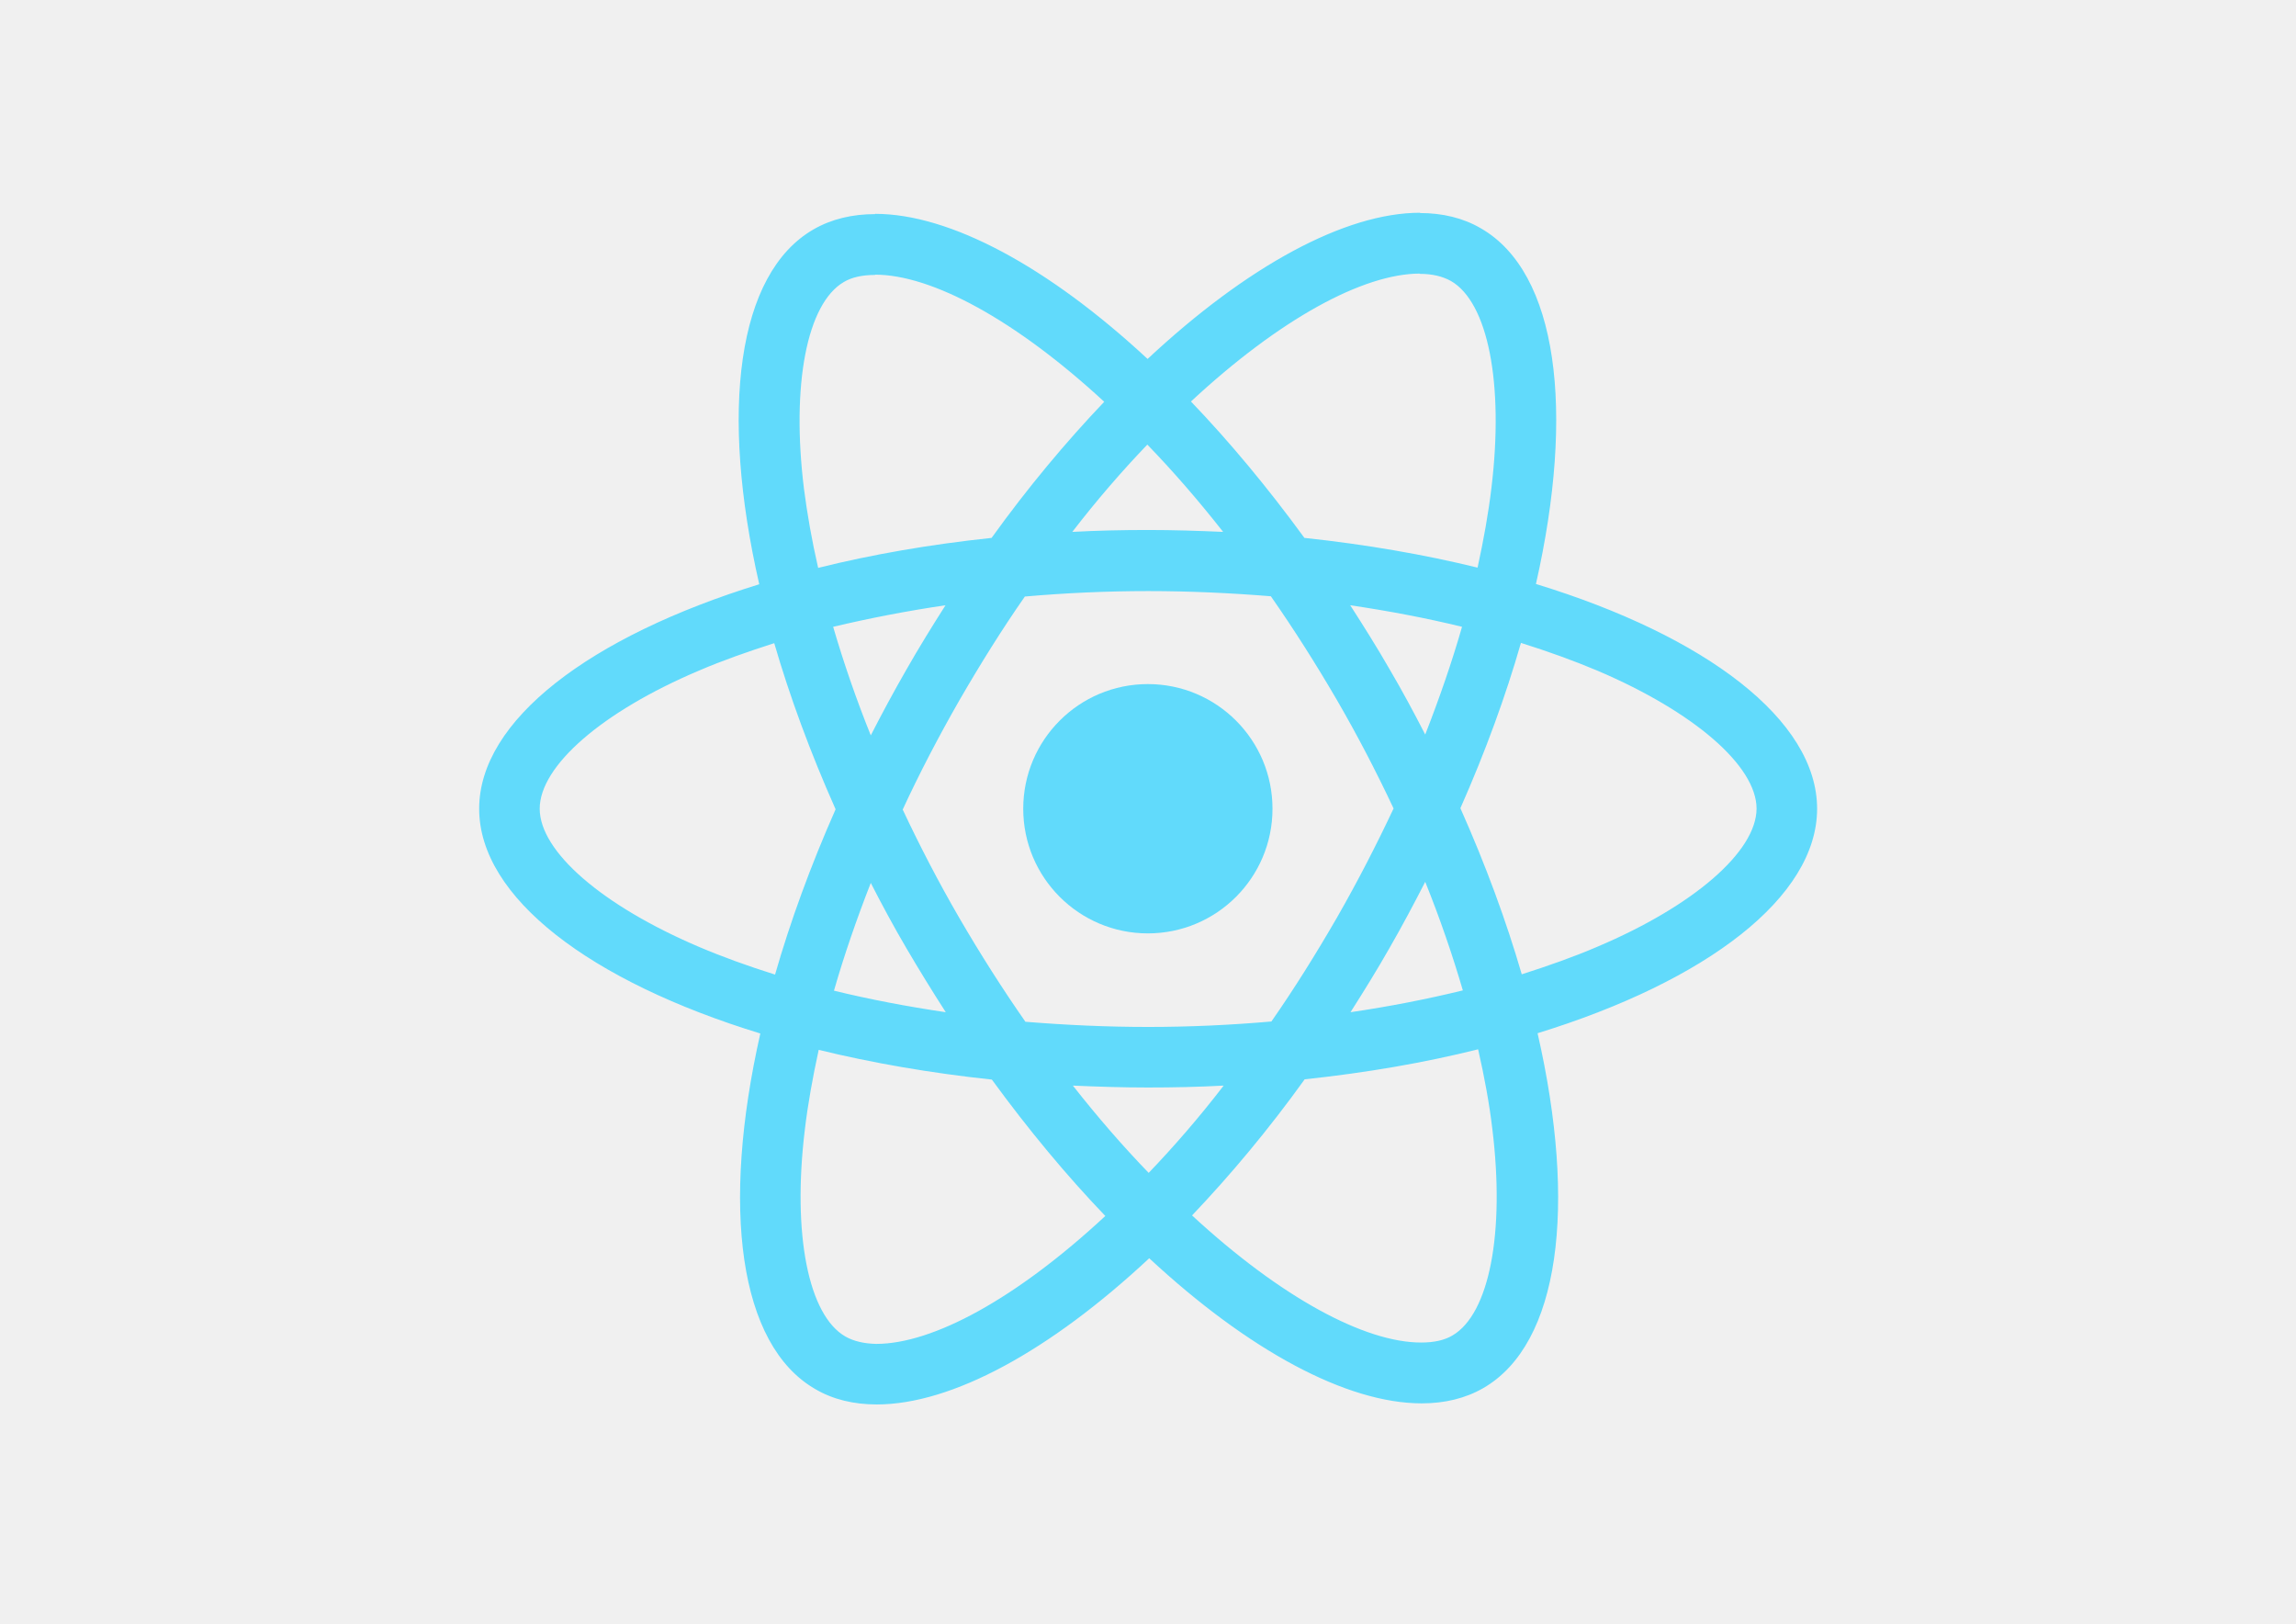
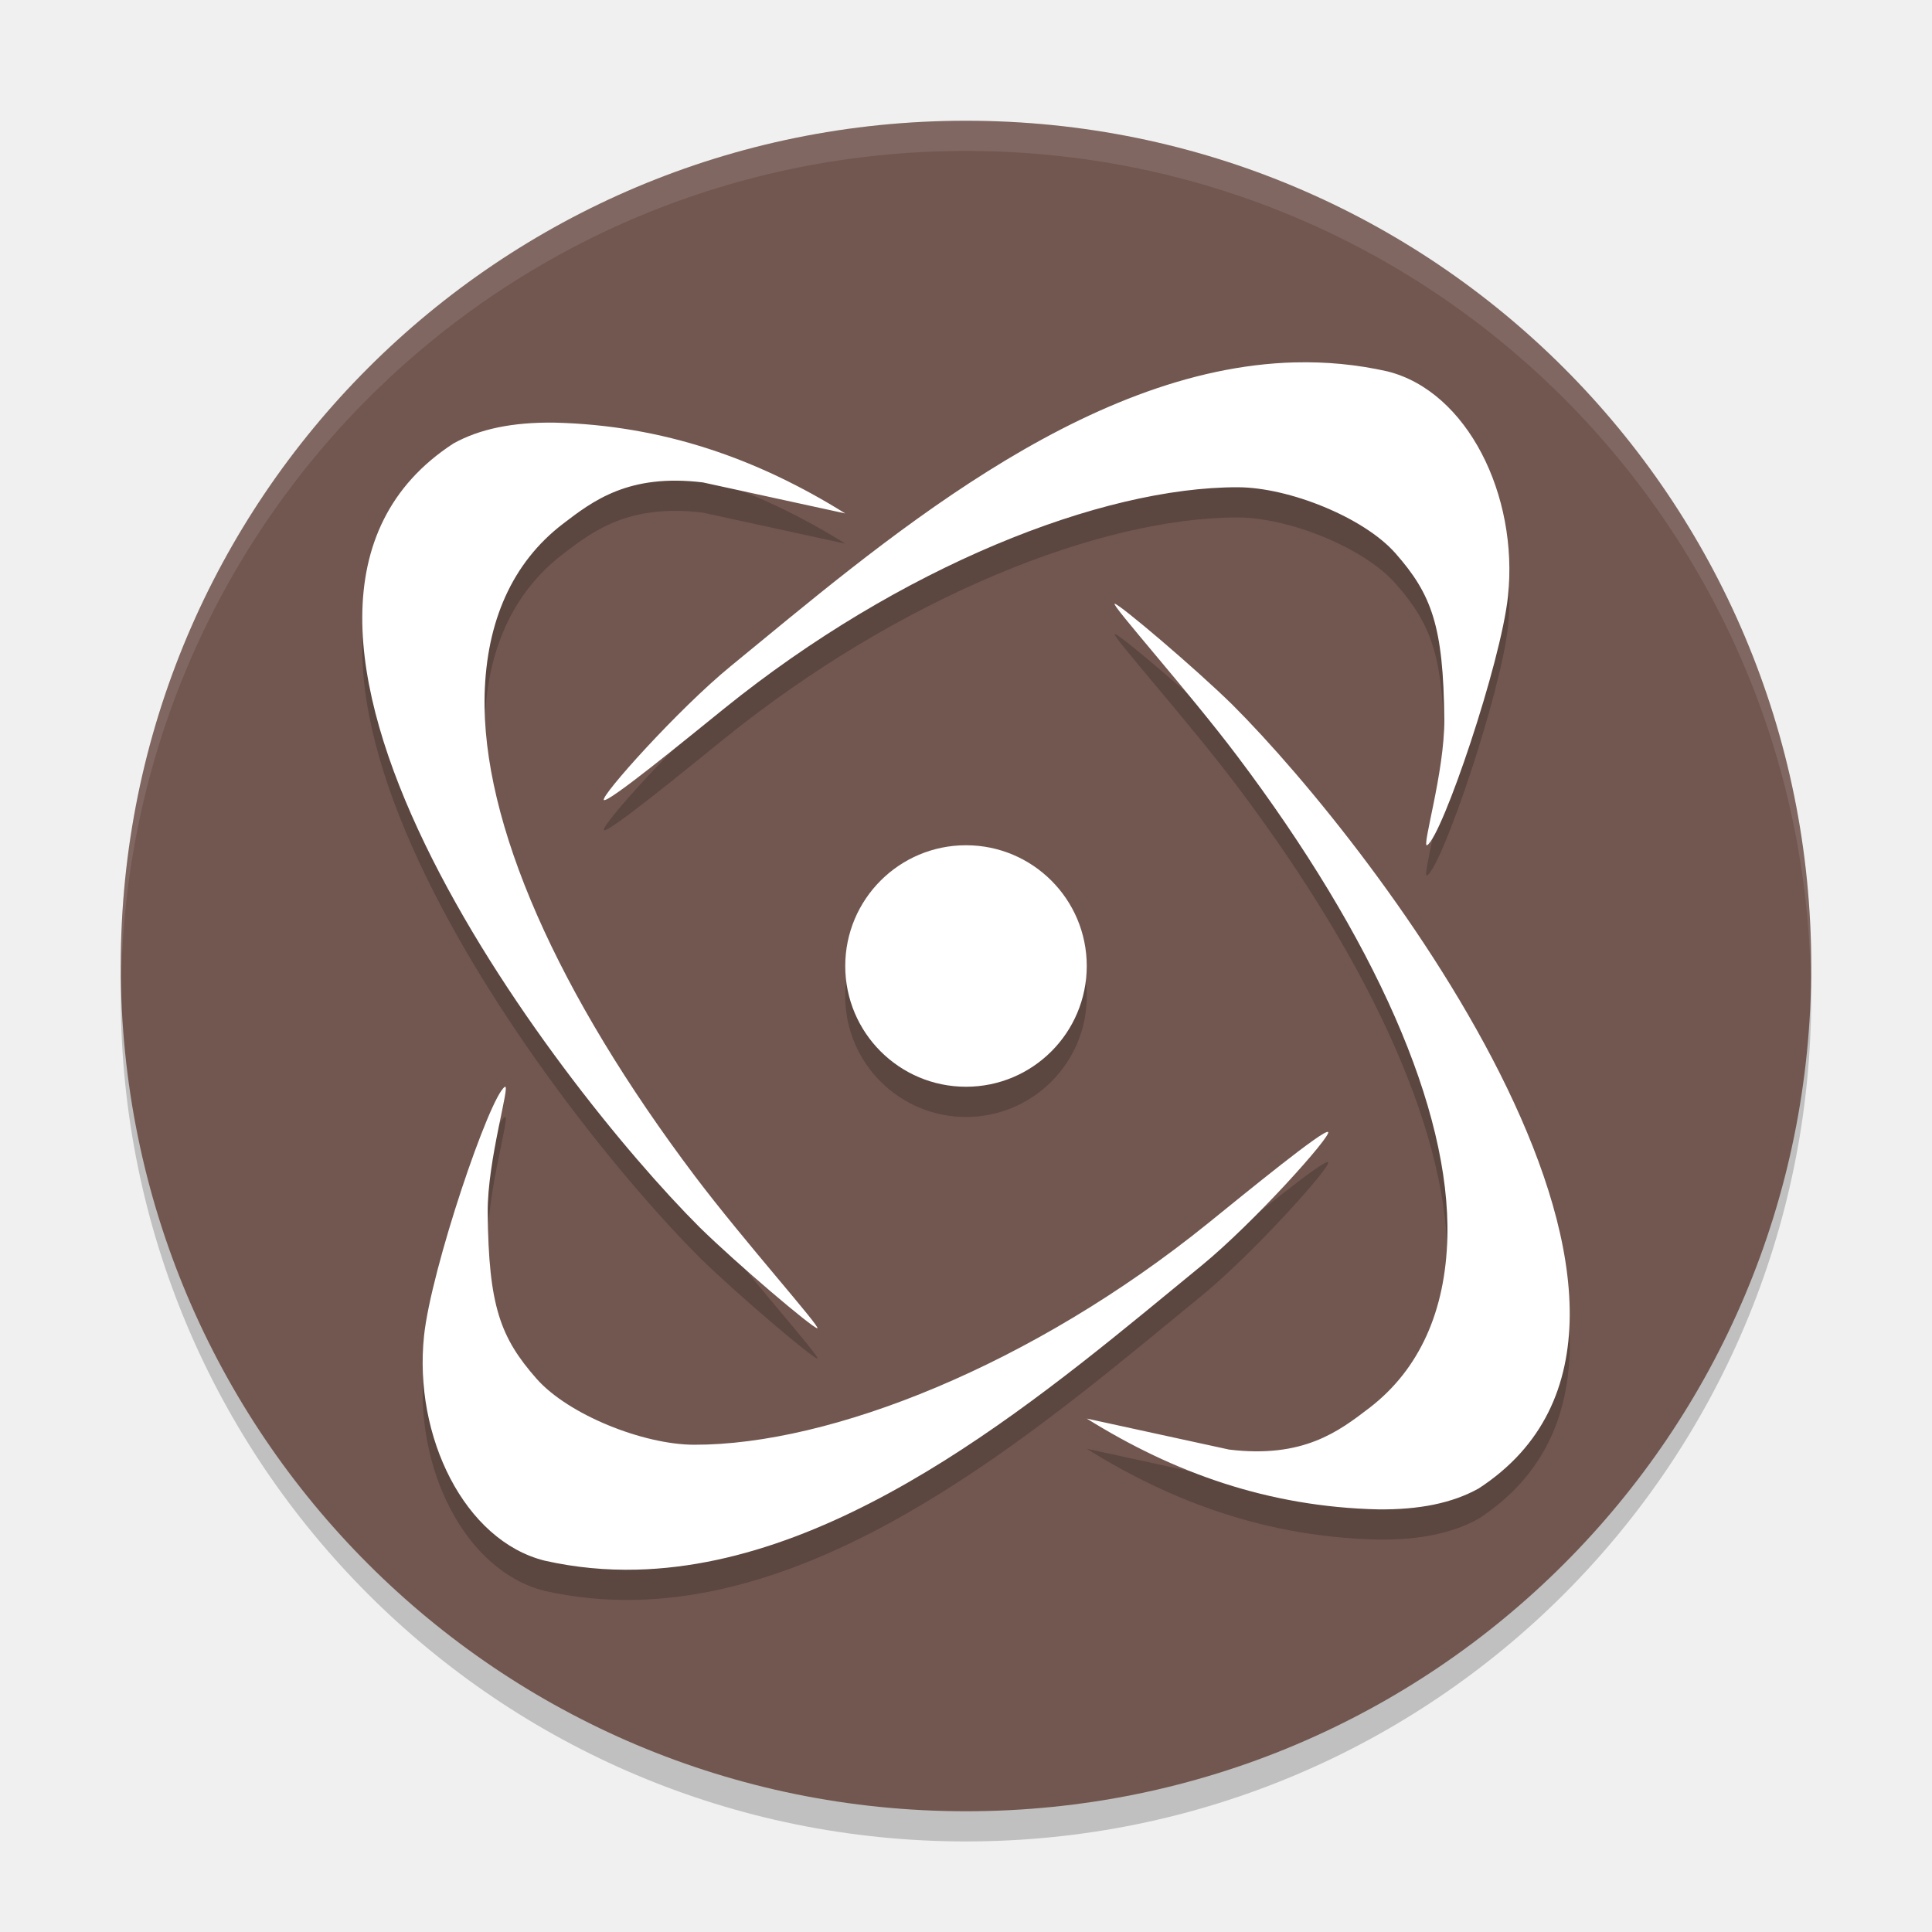
- <svg xmlns="http://www.w3.org/2000/svg" viewBox="0 0 841.9 595.3">
-   <g fill="#61DAFB">
-     <path d="M666.3 296.5c0-32.5-40.7-63.3-103.1-82.4 14.4-63.6 8-114.2-20.2-130.4-6.5-3.8-14.1-5.6-22.4-5.6v22.3c4.6 0 8.3.9 11.4 2.6 13.6 7.8 19.5 37.5 14.9 75.7-1.1 9.4-2.9 19.3-5.1 29.4-19.6-4.8-41-8.5-63.5-10.9-13.5-18.5-27.5-35.3-41.6-50 32.6-30.3 63.2-46.9 84-46.9V78c-27.5 0-63.5 19.6-99.9 53.6-36.4-33.8-72.4-53.2-99.9-53.2v22.3c20.7 0 51.4 16.5 84 46.6-14 14.7-28 31.4-41.3 49.9-22.6 2.4-44 6.1-63.6 11-2.3-10-4-19.7-5.2-29-4.7-38.2 1.1-67.9 14.6-75.8 3-1.8 6.9-2.6 11.5-2.6V78.5c-8.4 0-16 1.8-22.6 5.6-28.1 16.2-34.4 66.7-19.9 130.1-62.2 19.2-102.7 49.9-102.7 82.3 0 32.5 40.7 63.3 103.1 82.4-14.4 63.6-8 114.2 20.2 130.4 6.5 3.8 14.1 5.6 22.5 5.6 27.5 0 63.5-19.6 99.9-53.6 36.4 33.8 72.4 53.2 99.9 53.2 8.4 0 16-1.8 22.6-5.6 28.1-16.2 34.4-66.7 19.9-130.1 62-19.1 102.5-49.9 102.5-82.3zm-130.2-66.7c-3.7 12.9-8.3 26.2-13.5 39.5-4.1-8-8.4-16-13.1-24-4.6-8-9.5-15.8-14.4-23.4 14.2 2.1 27.9 4.7 41 7.9zm-45.8 106.5c-7.8 13.5-15.8 26.3-24.1 38.2-14.9 1.3-30 2-45.2 2-15.1 0-30.2-.7-45-1.9-8.3-11.9-16.4-24.6-24.2-38-7.6-13.1-14.5-26.4-20.8-39.8 6.2-13.4 13.2-26.8 20.7-39.9 7.8-13.5 15.8-26.3 24.1-38.2 14.9-1.3 30-2 45.2-2 15.1 0 30.2.7 45 1.9 8.3 11.9 16.4 24.6 24.2 38 7.6 13.1 14.5 26.4 20.8 39.8-6.3 13.4-13.2 26.8-20.7 39.9zm32.3-13c5.4 13.4 10 26.8 13.8 39.8-13.1 3.2-26.9 5.9-41.2 8 4.9-7.7 9.8-15.6 14.4-23.7 4.6-8 8.9-16.1 13-24.1zM421.2 430c-9.3-9.6-18.6-20.3-27.8-32 9 .4 18.2.7 27.5.7 9.4 0 18.7-.2 27.8-.7-9 11.7-18.3 22.4-27.5 32zm-74.4-58.9c-14.2-2.1-27.9-4.7-41-7.9 3.7-12.9 8.3-26.2 13.5-39.5 4.1 8 8.4 16 13.1 24 4.7 8 9.5 15.8 14.4 23.4zM420.7 163c9.3 9.6 18.6 20.3 27.8 32-9-.4-18.2-.7-27.5-.7-9.4 0-18.7.2-27.8.7 9-11.7 18.3-22.4 27.5-32zm-74 58.9c-4.9 7.7-9.8 15.6-14.4 23.7-4.6 8-8.9 16-13 24-5.4-13.4-10-26.8-13.8-39.8 13.1-3.1 26.9-5.8 41.2-7.9zm-90.5 125.2c-35.4-15.1-58.3-34.9-58.3-50.6 0-15.7 22.9-35.6 58.3-50.6 8.6-3.7 18-7 27.7-10.1 5.7 19.6 13.2 40 22.5 60.9-9.2 20.8-16.6 41.1-22.2 60.6-9.9-3.1-19.3-6.5-28-10.2zM310 490c-13.6-7.8-19.5-37.5-14.9-75.7 1.1-9.4 2.9-19.3 5.1-29.4 19.6 4.8 41 8.5 63.5 10.9 13.5 18.5 27.5 35.3 41.6 50-32.6 30.3-63.2 46.9-84 46.9-4.5-.1-8.3-1-11.3-2.7zm237.2-76.2c4.7 38.2-1.1 67.9-14.6 75.8-3 1.8-6.9 2.6-11.5 2.6-20.7 0-51.4-16.5-84-46.6 14-14.7 28-31.4 41.3-49.9 22.6-2.4 44-6.1 63.6-11 2.3 10.1 4.1 19.8 5.2 29.1zm38.5-66.7c-8.6 3.7-18 7-27.7 10.1-5.7-19.6-13.2-40-22.5-60.9 9.2-20.8 16.6-41.1 22.2-60.6 9.9 3.1 19.3 6.5 28.1 10.2 35.4 15.1 58.3 34.9 58.3 50.6-.1 15.7-23 35.6-58.4 50.6zM320.8 78.4z" />
-     <circle cx="420.9" cy="296.5" r="45.7" />
-     <path d="M520.5 78.1z" />
+ <svg xmlns="http://www.w3.org/2000/svg" width="64" height="64" version="1">
+   <g transform="matrix(0.875,0,0,0.875,4,5)" style="opacity:0.2">
+     <g>
+       <path d="M 32,0 C 49.7,0 64,14.3 64,32 64,49.7 49.7,64 32,64 14.3,64 0,49.7 0,32 0,14.3 14.3,0 32,0 Z" />
+     </g>
+   </g>
+   <g style="fill:#725750" transform="matrix(0.875,0,0,0.875,4,4)">
+     <g style="fill:#725750">
+       <path style="fill:#725750" d="M 32,0 C 49.7,0 64,14.3 64,32 64,49.7 49.7,64 32,64 14.3,64 0,49.7 0,32 0,14.3 14.3,0 32,0 Z" />
+     </g>
+   </g>
+   <path d="M 42.902,13.004 C 35.822,13.183 29.076,19.083 24.203,23.07 22.456,24.5 19.882,27.379 20.004,27.5 c 0.122,0.121 2.71,-1.998 3.984,-3.027 5.812,-4.692 12.486,-7.34 17.016,-7.332 1.69,0.003 4.174,0.997 5.223,2.188 1.198,1.361 1.589,2.41 1.617,5.504 0.016,1.734 -0.771,4.29 -0.566,4.164 0.501,-0.307 2.443,-6.034 2.676,-8.246 0.352,-3.345 -1.348,-6.79 -3.996,-7.449 -1.02,-0.23 -2.043,-0.323 -3.055,-0.297 z M 18.352,15 c -1.368,-0.015 -2.461,0.207 -3.332,0.691 -8.572,5.577 3.341,21.159 8.16,25.969 C 24.403,42.86 26.924,45 27.074,45 c 0.15,0 -2.443,-2.903 -4.051,-5.035 -4.551,-6.037 -7.075,-11.712 -6.969,-15.953 0.061,-2.418 0.91,-4.369 2.59,-5.656 1.001,-0.766 2.181,-1.674 4.641,-1.375 L 28,18.008 C 25.124,16.214 21.986,15.085 18.352,15 Z m 18.574,6 c -0.15,0 2.443,2.903 4.051,5.035 4.551,6.037 7.075,11.712 6.969,15.953 -0.061,2.418 -0.91,4.369 -2.59,5.656 -1.001,0.766 -2.181,1.674 -4.641,1.375 L 36,47.992 c 2.876,1.794 6.014,2.923 9.648,3.008 1.368,0.015 2.461,-0.207 3.332,-0.691 C 57.552,44.732 45.639,29.15 40.82,24.34 39.597,23.14 37.076,21 36.926,21 Z M 32,29 a 4,4 0 0 0 -4,4 4,4 0 0 0 4,4 4,4 0 0 0 4,-4 4,4 0 0 0 -4,-4 z m -15.277,8.004 c -0.501,0.307 -2.443,6.034 -2.676,8.246 -0.352,3.345 1.348,6.79 3.996,7.449 1.02,0.23 2.043,0.323 3.055,0.297 C 28.178,52.817 34.924,46.917 39.797,42.93 41.544,41.5 44.118,38.621 43.996,38.5 c -0.122,-0.121 -2.71,1.998 -3.984,3.027 -5.812,4.692 -12.486,7.34 -17.016,7.332 -1.69,-0.003 -4.174,-0.997 -5.223,-2.188 -1.198,-1.361 -1.589,-2.41 -1.617,-5.504 -0.016,-1.734 0.771,-4.29 0.566,-4.164 z" style="opacity:0.2" />
+   <path style="fill:#ffffff" d="M 42.902,12.004 C 35.822,12.183 29.076,18.083 24.203,22.07 22.456,23.5 19.882,26.379 20.004,26.5 c 0.122,0.121 2.71,-1.998 3.984,-3.027 5.812,-4.692 12.486,-7.34 17.016,-7.332 1.69,0.003 4.174,0.997 5.223,2.188 1.198,1.361 1.589,2.41 1.617,5.504 0.016,1.734 -0.771,4.29 -0.566,4.164 0.501,-0.307 2.443,-6.034 2.676,-8.246 0.352,-3.345 -1.348,-6.79 -3.996,-7.449 -1.02,-0.23 -2.043,-0.323 -3.055,-0.297 z M 18.352,14 c -1.368,-0.015 -2.461,0.207 -3.332,0.691 -8.572,5.577 3.341,21.159 8.16,25.969 C 24.403,41.86 26.924,44 27.074,44 c 0.15,0 -2.443,-2.903 -4.051,-5.035 -4.551,-6.037 -7.075,-11.712 -6.969,-15.953 0.061,-2.418 0.91,-4.369 2.59,-5.656 1.001,-0.766 2.181,-1.674 4.641,-1.375 L 28,17.008 C 25.124,15.214 21.986,14.085 18.352,14 Z m 18.574,6 c -0.15,0 2.443,2.903 4.051,5.035 4.551,6.037 7.075,11.712 6.969,15.953 -0.061,2.418 -0.91,4.369 -2.59,5.656 -1.001,0.766 -2.181,1.674 -4.641,1.375 L 36,46.992 c 2.876,1.794 6.014,2.923 9.648,3.008 1.368,0.015 2.461,-0.207 3.332,-0.691 C 57.552,43.732 45.639,28.15 40.82,23.34 39.597,22.14 37.076,20 36.926,20 Z M 32,28 a 4,4 0 0 0 -4,4 4,4 0 0 0 4,4 4,4 0 0 0 4,-4 4,4 0 0 0 -4,-4 z m -15.277,8.004 c -0.501,0.307 -2.443,6.034 -2.676,8.246 -0.352,3.345 1.348,6.79 3.996,7.449 1.02,0.23 2.043,0.323 3.055,0.297 C 28.178,51.817 34.924,45.917 39.797,41.93 41.544,40.5 44.118,37.621 43.996,37.5 c -0.122,-0.121 -2.71,1.998 -3.984,3.027 -5.812,4.692 -12.486,7.34 -17.016,7.332 -1.69,-0.003 -4.174,-0.997 -5.223,-2.188 -1.198,-1.361 -1.589,-2.41 -1.617,-5.504 -0.016,-1.734 0.771,-4.29 0.566,-4.164 z" />
+   <g transform="matrix(0.875,0,0,0.875,4,4)" style="fill:#ffffff">
+     <g style="fill:#ffffff">
+       <path style="opacity:0.1;fill:#ffffff" d="M 32 4 C 16.512 4 4 16.512 4 32 C 4 32.113 4.011 32.224 4.018 32.336 C 4.37 17.157 16.735 5 32 5 C 47.265 5 59.63 17.157 59.982 32.336 C 59.989 32.224 60 32.113 60 32 C 60 16.512 47.487 4 32 4 z" transform="matrix(1.142857,0,0,1.142857,-4.571429,-4.571429)" />
+     </g>
  </g>
</svg>
